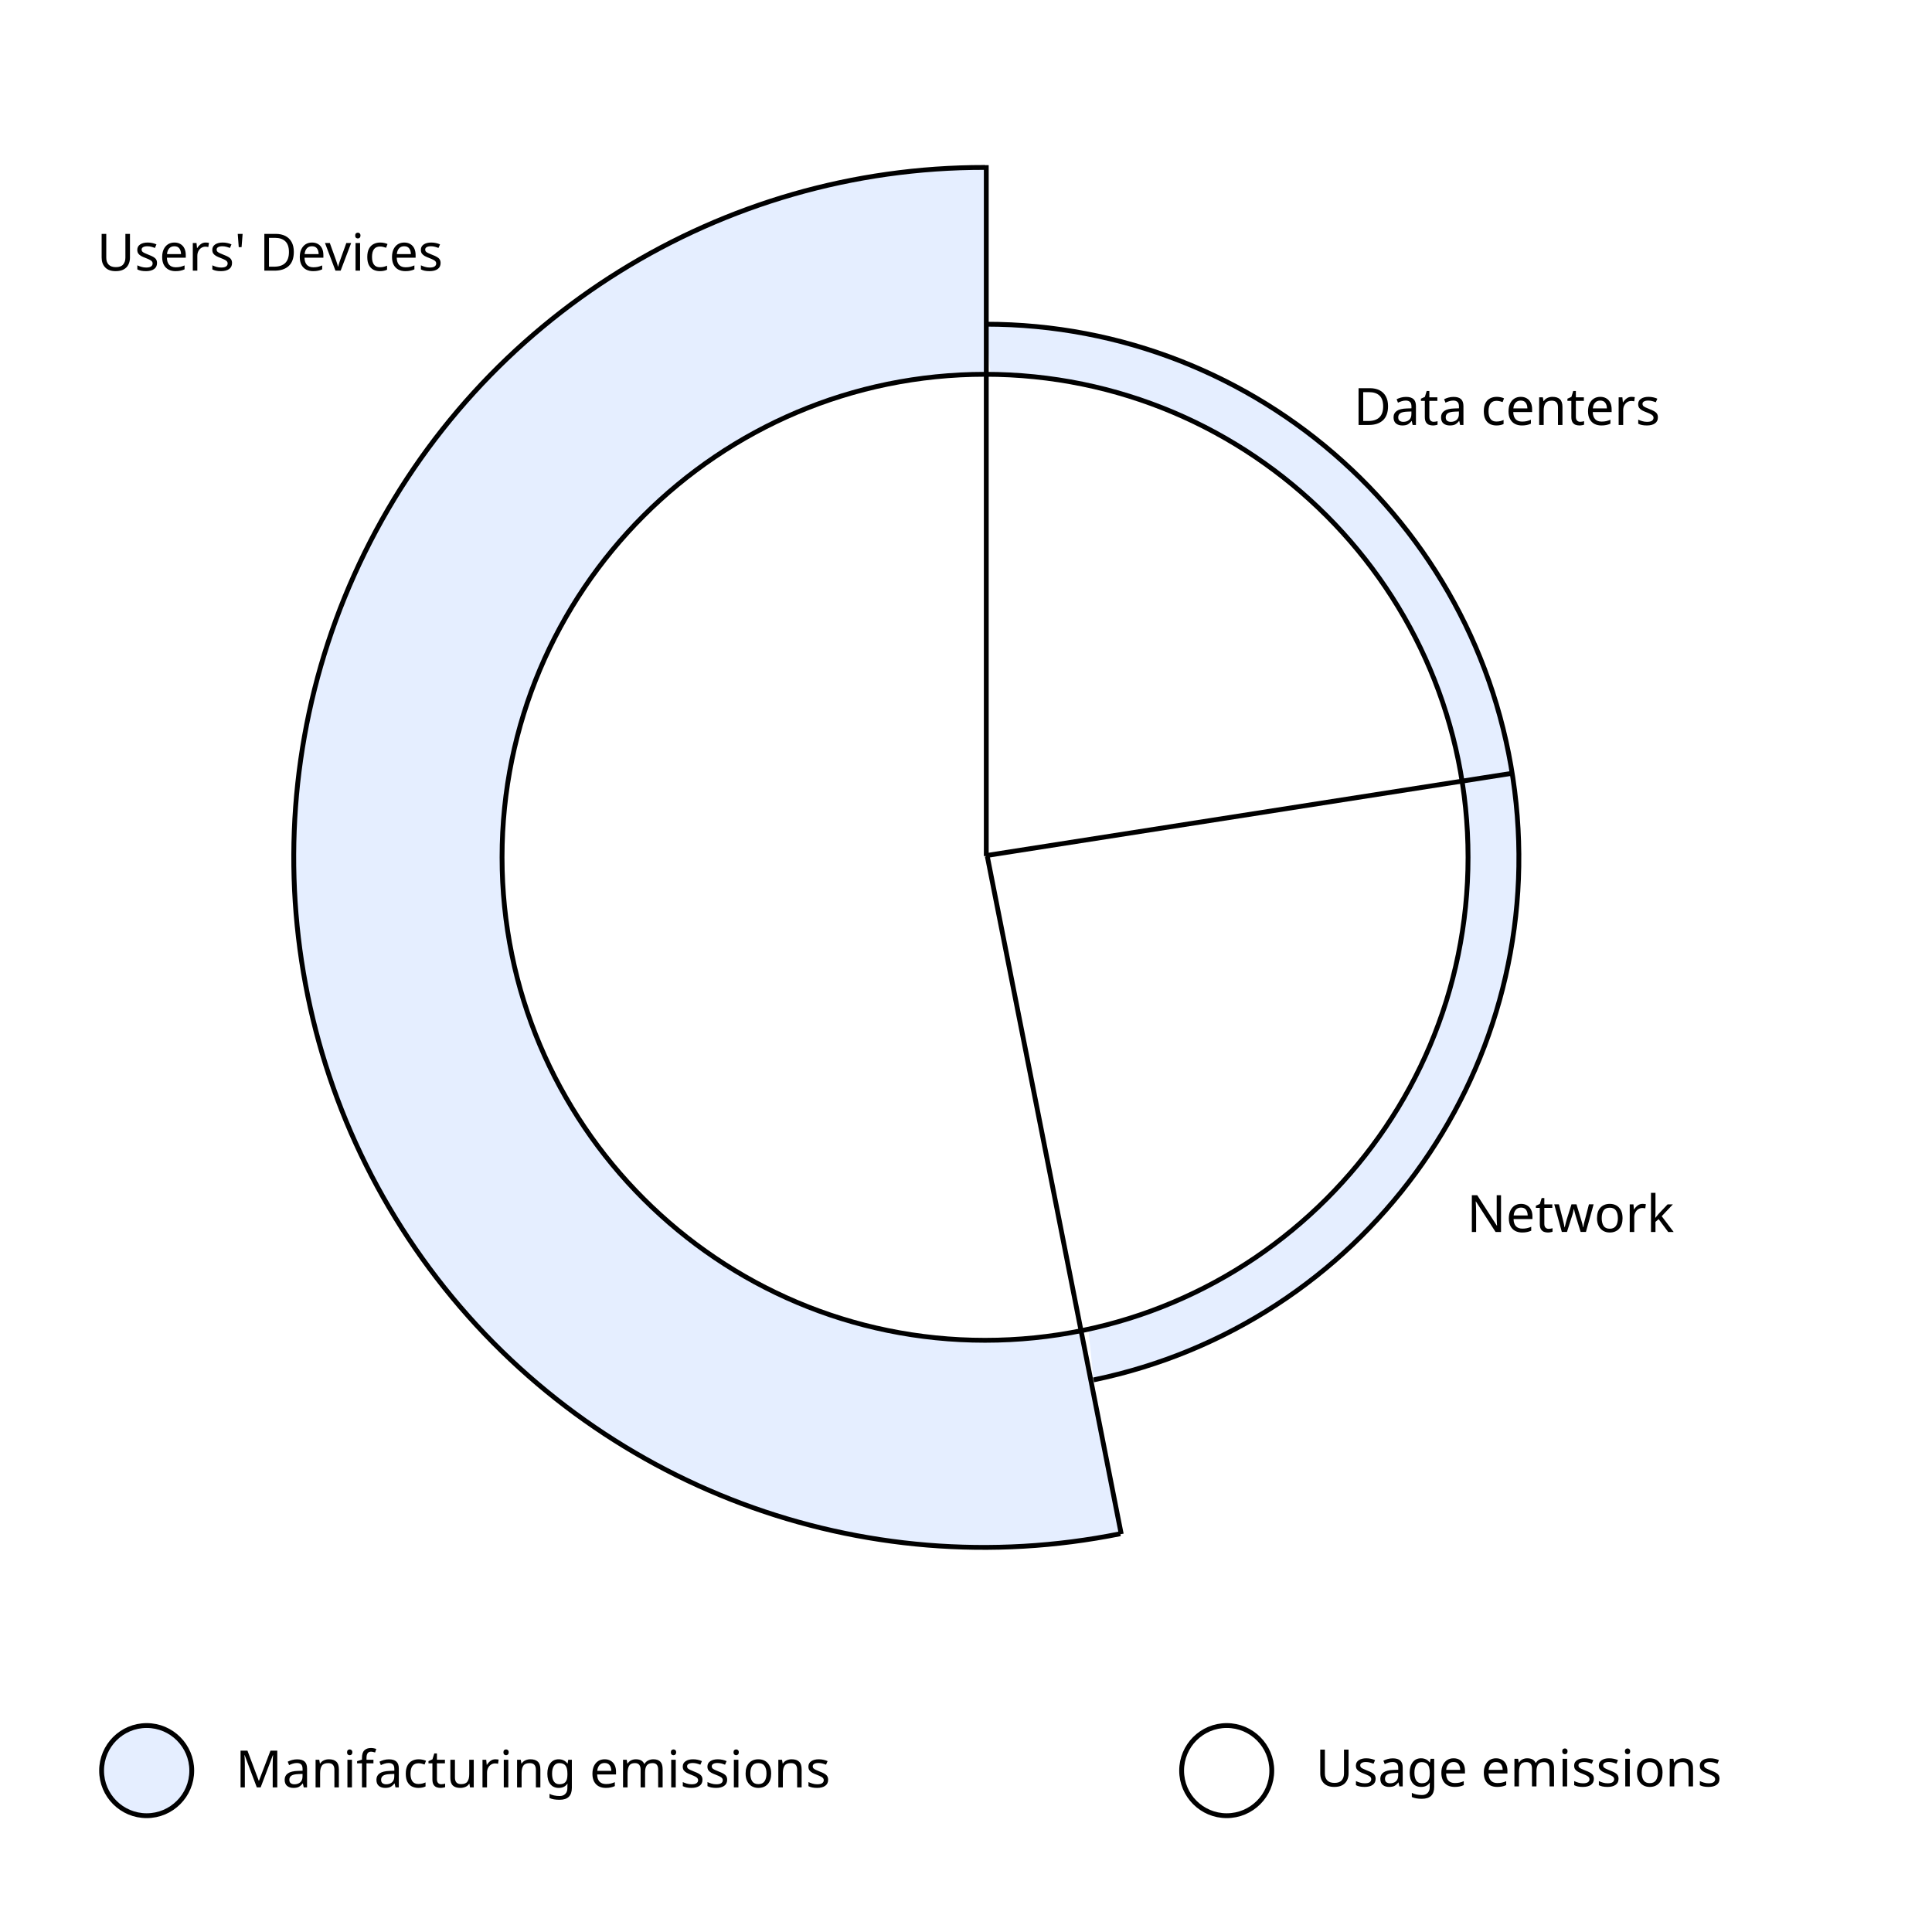
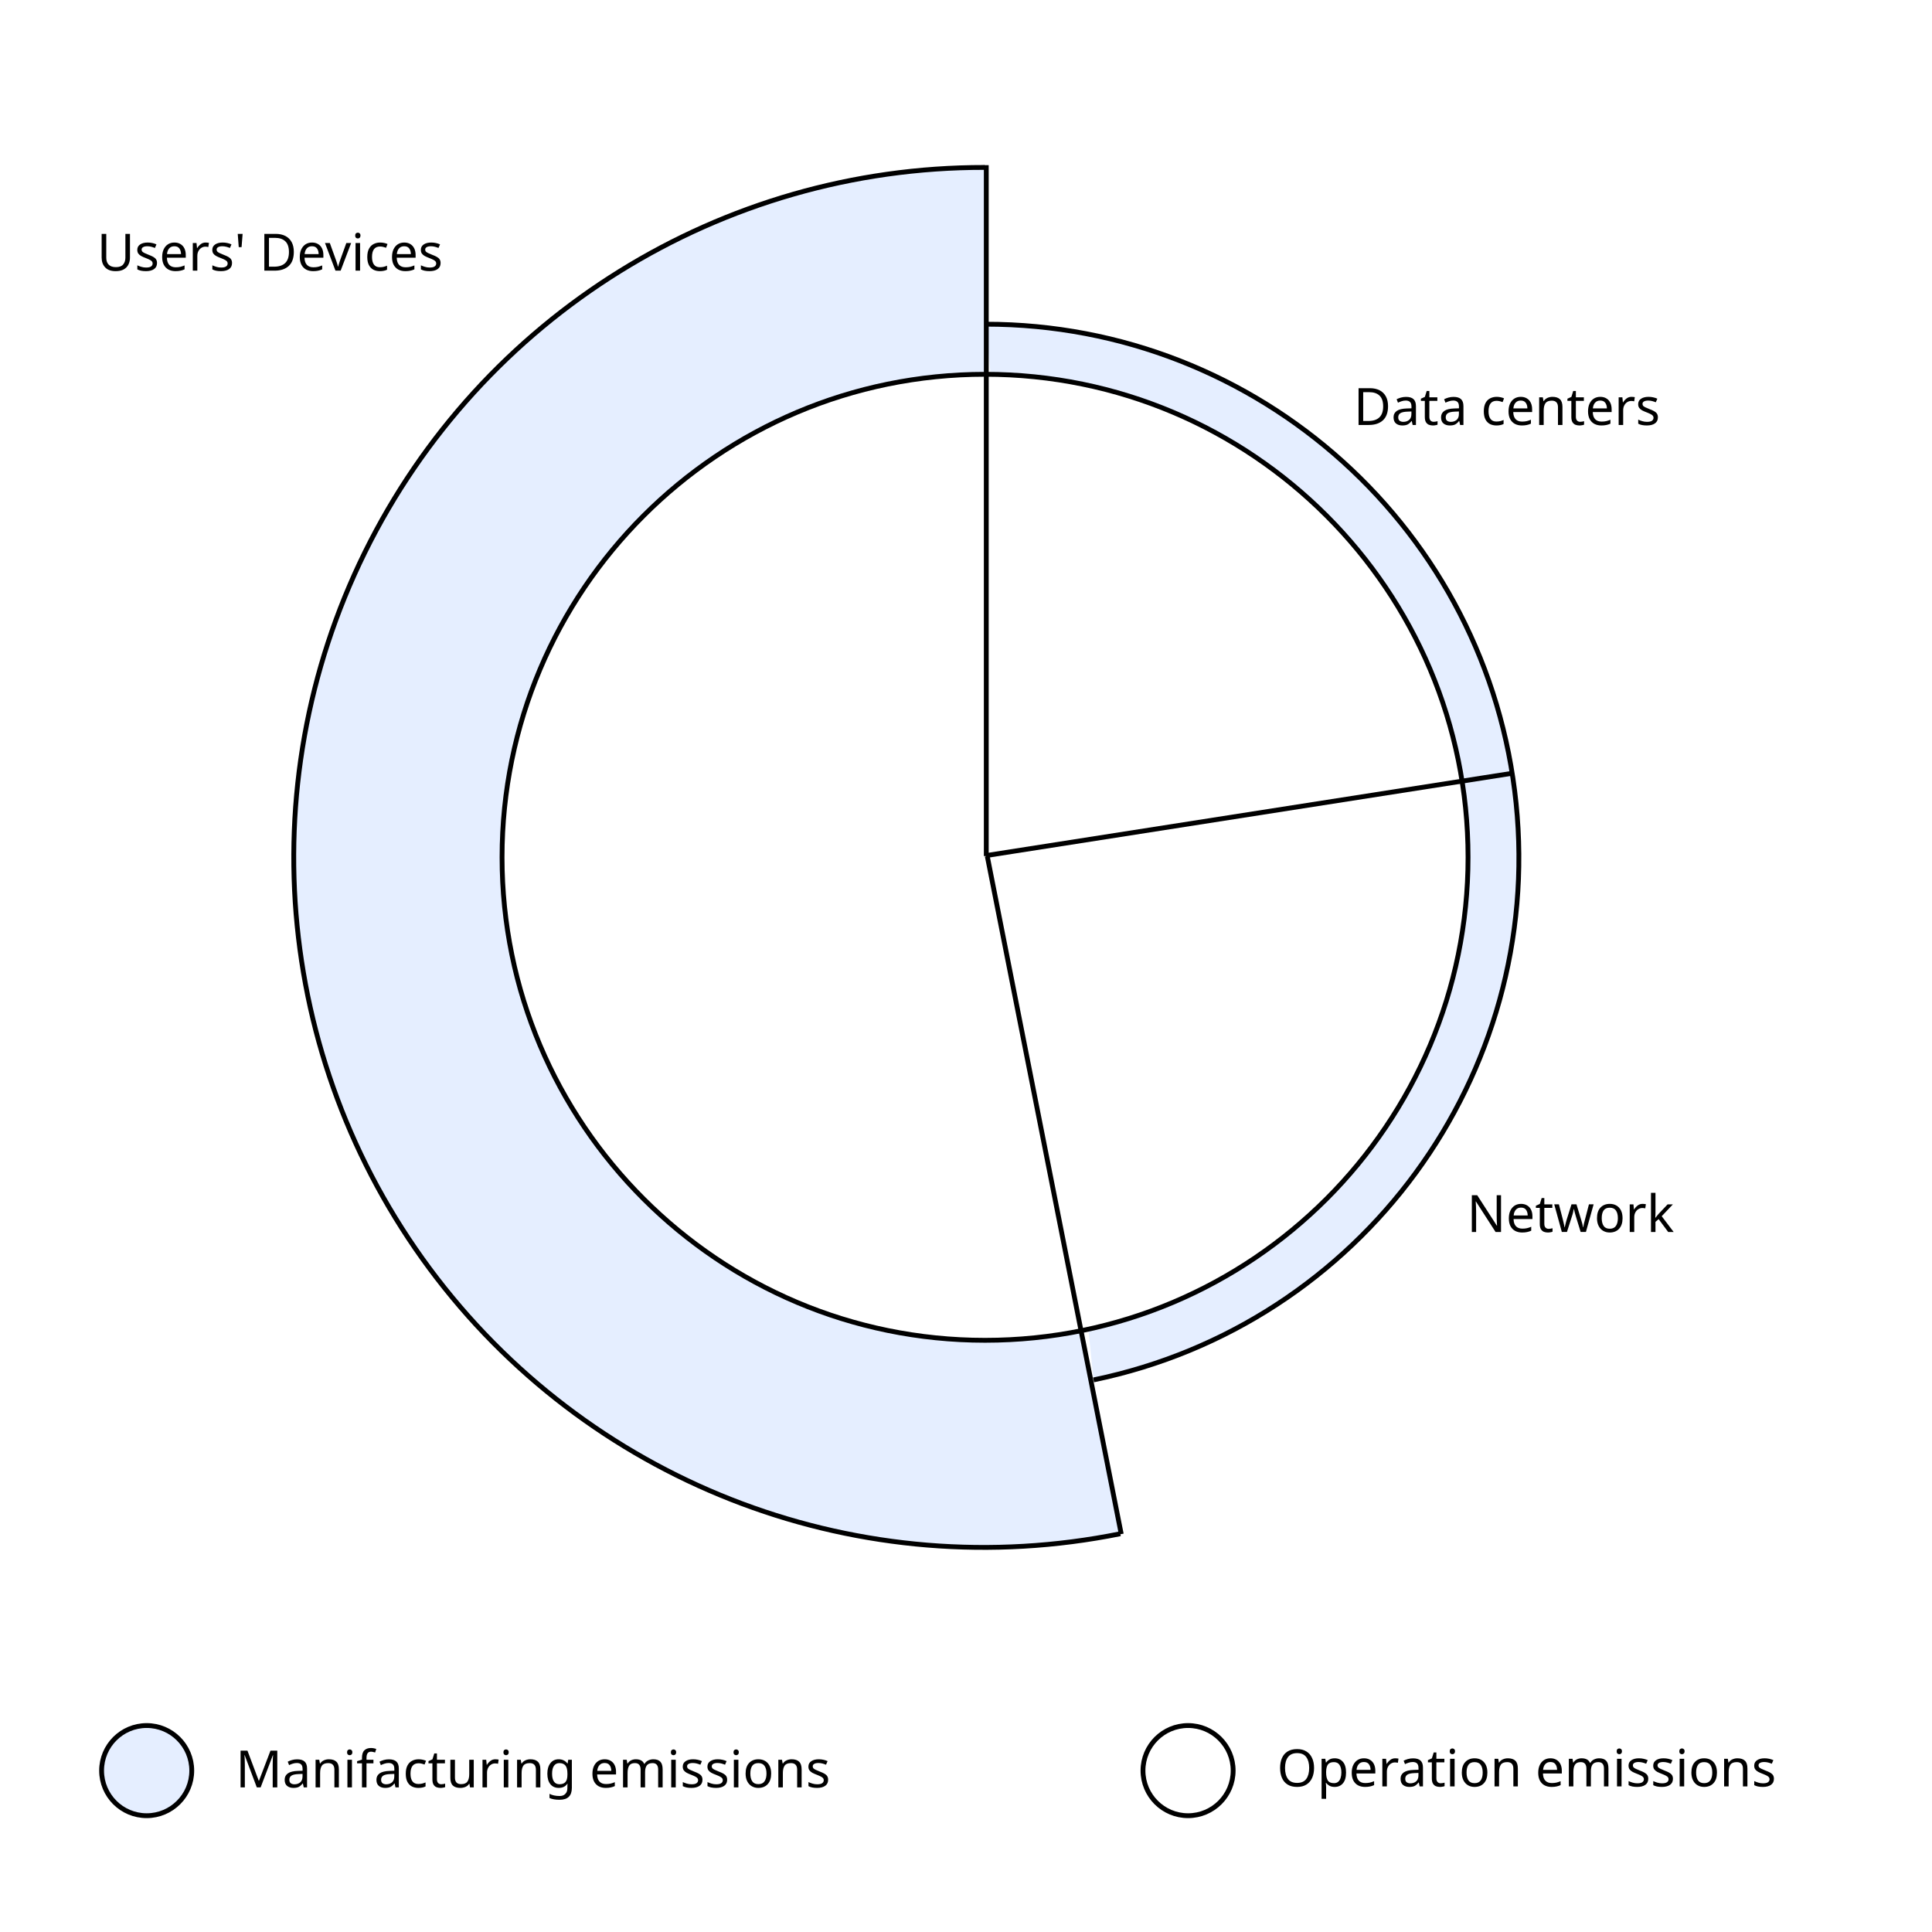
<svg xmlns="http://www.w3.org/2000/svg" xmlns:xlink="http://www.w3.org/1999/xlink" width="600" height="600" viewBox="0 0 600 600" version="1.1" id="svg1">
  <defs id="defs1">
    <pattern xlink:href="#pattern363" preserveAspectRatio="xMidYMid" id="pattern364" patternTransform="scale(2)" />
    <pattern patternUnits="userSpaceOnUse" width="5" height="1" patternTransform="translate(0,0) scale(2,2)" preserveAspectRatio="xMidYMid" id="pattern363" style="fill:#000000">
      <rect style="stroke:none" x="0" y="-0.5" width="1" height="2" id="rect362" />
    </pattern>
    <clipPath clipPathUnits="userSpaceOnUse" id="clipPath325">
      <path id="path325" style="stroke-width:0.1;stroke-linecap:square;paint-order:markers fill stroke;stop-color:#000000" d="m -880.828,-187.298 h 1640.84 v 73.282 h -1640.84 z" />
    </clipPath>
    <clipPath clipPathUnits="userSpaceOnUse" id="clipPath52">
      <path id="path52" style="stroke-width:0.1;stroke-linecap:square;paint-order:markers fill stroke;stop-color:#000000" d="m -880.828,-187.298 h 1640.84 v 73.282 h -1640.84 z" />
    </clipPath>
    <linearGradient id="linearGradient6">
      <stop style="stop-color:#c8ffff;stop-opacity:1;" offset="0" id="stop7" />
      <stop style="stop-color:#c8ffff;stop-opacity:0;" offset="1" id="stop8" />
    </linearGradient>
  </defs>
  <g id="layer1">
    <rect style="fill:#ffffff;fill-opacity:1;stroke:none;stroke-width:1.203" id="rect1" width="600" height="600" x="0" y="0" ry="4.5743814e-14" />
    <circle style="fill:url(#pattern364);fill-opacity:1;stroke:none;stroke-width:1.5;stroke-dasharray:none;stroke-opacity:1" id="path3-3-8" cx="306.051" cy="266.23" r="165.65" />
    <path style="fill:#e5eeff;fill-opacity:1;stroke:#000000;stroke-width:1.5;stroke-dasharray:none;stroke-opacity:1" id="path3-3" d="M 306.052,100.679 A 165.65,165.65 0 0 1 470.836,249.459 165.65,165.65 0 0 1 339.616,428.542" />
    <path style="fill:#e5eeff;fill-opacity:1;stroke:none;stroke-width:1.5;stroke-dasharray:none;stroke-opacity:1" id="path3-4-9-9-9" d="M 347.994,476.259 A 214.28,214.28 0 0 1 135.777,396.927 214.28,214.28 0 0 1 113.379,171.476 214.28,214.28 0 0 1 305.84,51.94 l -0.265,214.28 z" />
    <circle style="fill:#ffffff;fill-opacity:1;stroke:none;stroke-width:1.5;stroke-dasharray:none" id="path10" cx="306.245" cy="265.971" r="150" />
    <circle style="fill:none;stroke:#000000;stroke-width:1.5;stroke-dasharray:none;stroke-opacity:1" id="path1" cx="305.917" cy="266.241" r="150" />
    <path style="fill:none;stroke:#000000;stroke-width:1.5;stroke-linecap:butt;stroke-linejoin:miter;stroke-dasharray:none;stroke-opacity:1" d="M 306.297,51.289 V 265.861" id="path2" />
    <path style="fill:none;stroke:#000000;stroke-width:1.5;stroke-linecap:butt;stroke-linejoin:miter;stroke-dasharray:none;stroke-opacity:1" d="M 306.115,265.722 469.516,240.166" id="path2-6-901" />
    <path style="fill:none;stroke:#000000;stroke-width:1.5;stroke-linecap:butt;stroke-linejoin:miter;stroke-dasharray:none;stroke-opacity:1" d="m 306.607,265.901 41.608,210.524" id="path2-6-9" />
    <path style="fill:none;stroke:#000000;stroke-width:1.5;stroke-dasharray:none;stroke-opacity:1" id="path3-4-9-9" d="M 347.926,476.317 A 214.28,214.28 0 0 1 135.708,396.984 214.28,214.28 0 0 1 113.311,171.533 214.28,214.28 0 0 1 305.772,51.998" />
    <text xml:space="preserve" style="font-size:16px;line-height:1.25;font-family:sans-serif;text-align:center;text-anchor:middle" x="94.243" y="84.058" id="text3">
      <tspan x="94.243" y="84.058" style="font-size:16px;text-align:center;text-anchor:middle" id="tspan1">Users' Devices</tspan>
    </text>
    <text xml:space="preserve" style="font-size:16px;line-height:1.25;font-family:sans-serif;text-align:center;text-anchor:middle" x="73.162" y="555.091" id="text3-2-2">
      <tspan x="73.162" y="555.091" style="font-size:16px;text-align:start;text-anchor:start" id="tspan1-3-1">Manifacturing emissions</tspan>
    </text>
    <text xml:space="preserve" style="font-size:18.667px;line-height:1.25;font-family:sans-serif" x="484.972" y="131.976" id="text3-5-56">
      <tspan x="484.972" y="131.976" id="tspan4-3-7" style="font-size:16px;text-align:center;text-anchor:middle">Data centers</tspan>
      <tspan x="484.972" y="155.31" style="font-size:18.667px;text-align:center;text-anchor:middle" id="tspan2-2" />
    </text>
    <text xml:space="preserve" style="font-size:16px;line-height:1.25;font-family:sans-serif" x="498.133" y="382.607" id="text3-5-5-82">
      <tspan x="498.133" y="382.607" style="font-size:16px;text-align:center;text-anchor:middle" id="tspan3-8">Network</tspan>
    </text>
    <circle style="fill:#e5eeff;fill-opacity:1;stroke:#000000;stroke-width:1.5;stroke-dasharray:none;stroke-opacity:1" id="path3" cx="45.551" cy="549.882" r="14" />
-     <text xml:space="preserve" style="font-size:16px;line-height:1.25;font-family:sans-serif;text-align:center;text-anchor:middle" x="408.577" y="554.786" id="text3-2-2-2">
-       <tspan x="408.577" y="554.786" style="font-size:16px;text-align:start;text-anchor:start" id="tspan1-3-1-1">Usage emissions</tspan>
+     <text xml:space="preserve" style="font-size:16px;line-height:1.25;font-family:sans-serif;text-align:center;text-anchor:middle" x="396.577" y="554.786" id="text3-2-2-2">
+       <tspan x="396.577" y="554.786" style="font-size:16px;text-align:start;text-anchor:start" id="tspan1-3-1-1">Operation emissions</tspan>
    </text>
-     <circle style="fill:#ffffff;fill-opacity:1;stroke:#000000;stroke-width:1.5;stroke-dasharray:none;stroke-opacity:1" id="path3-8" cx="380.966" cy="549.882" r="14" />
+     <circle style="fill:#ffffff;fill-opacity:1;stroke:#000000;stroke-width:1.5;stroke-dasharray:none;stroke-opacity:1" id="path3-8" cx="368.966" cy="549.882" r="14" />
  </g>
</svg>
